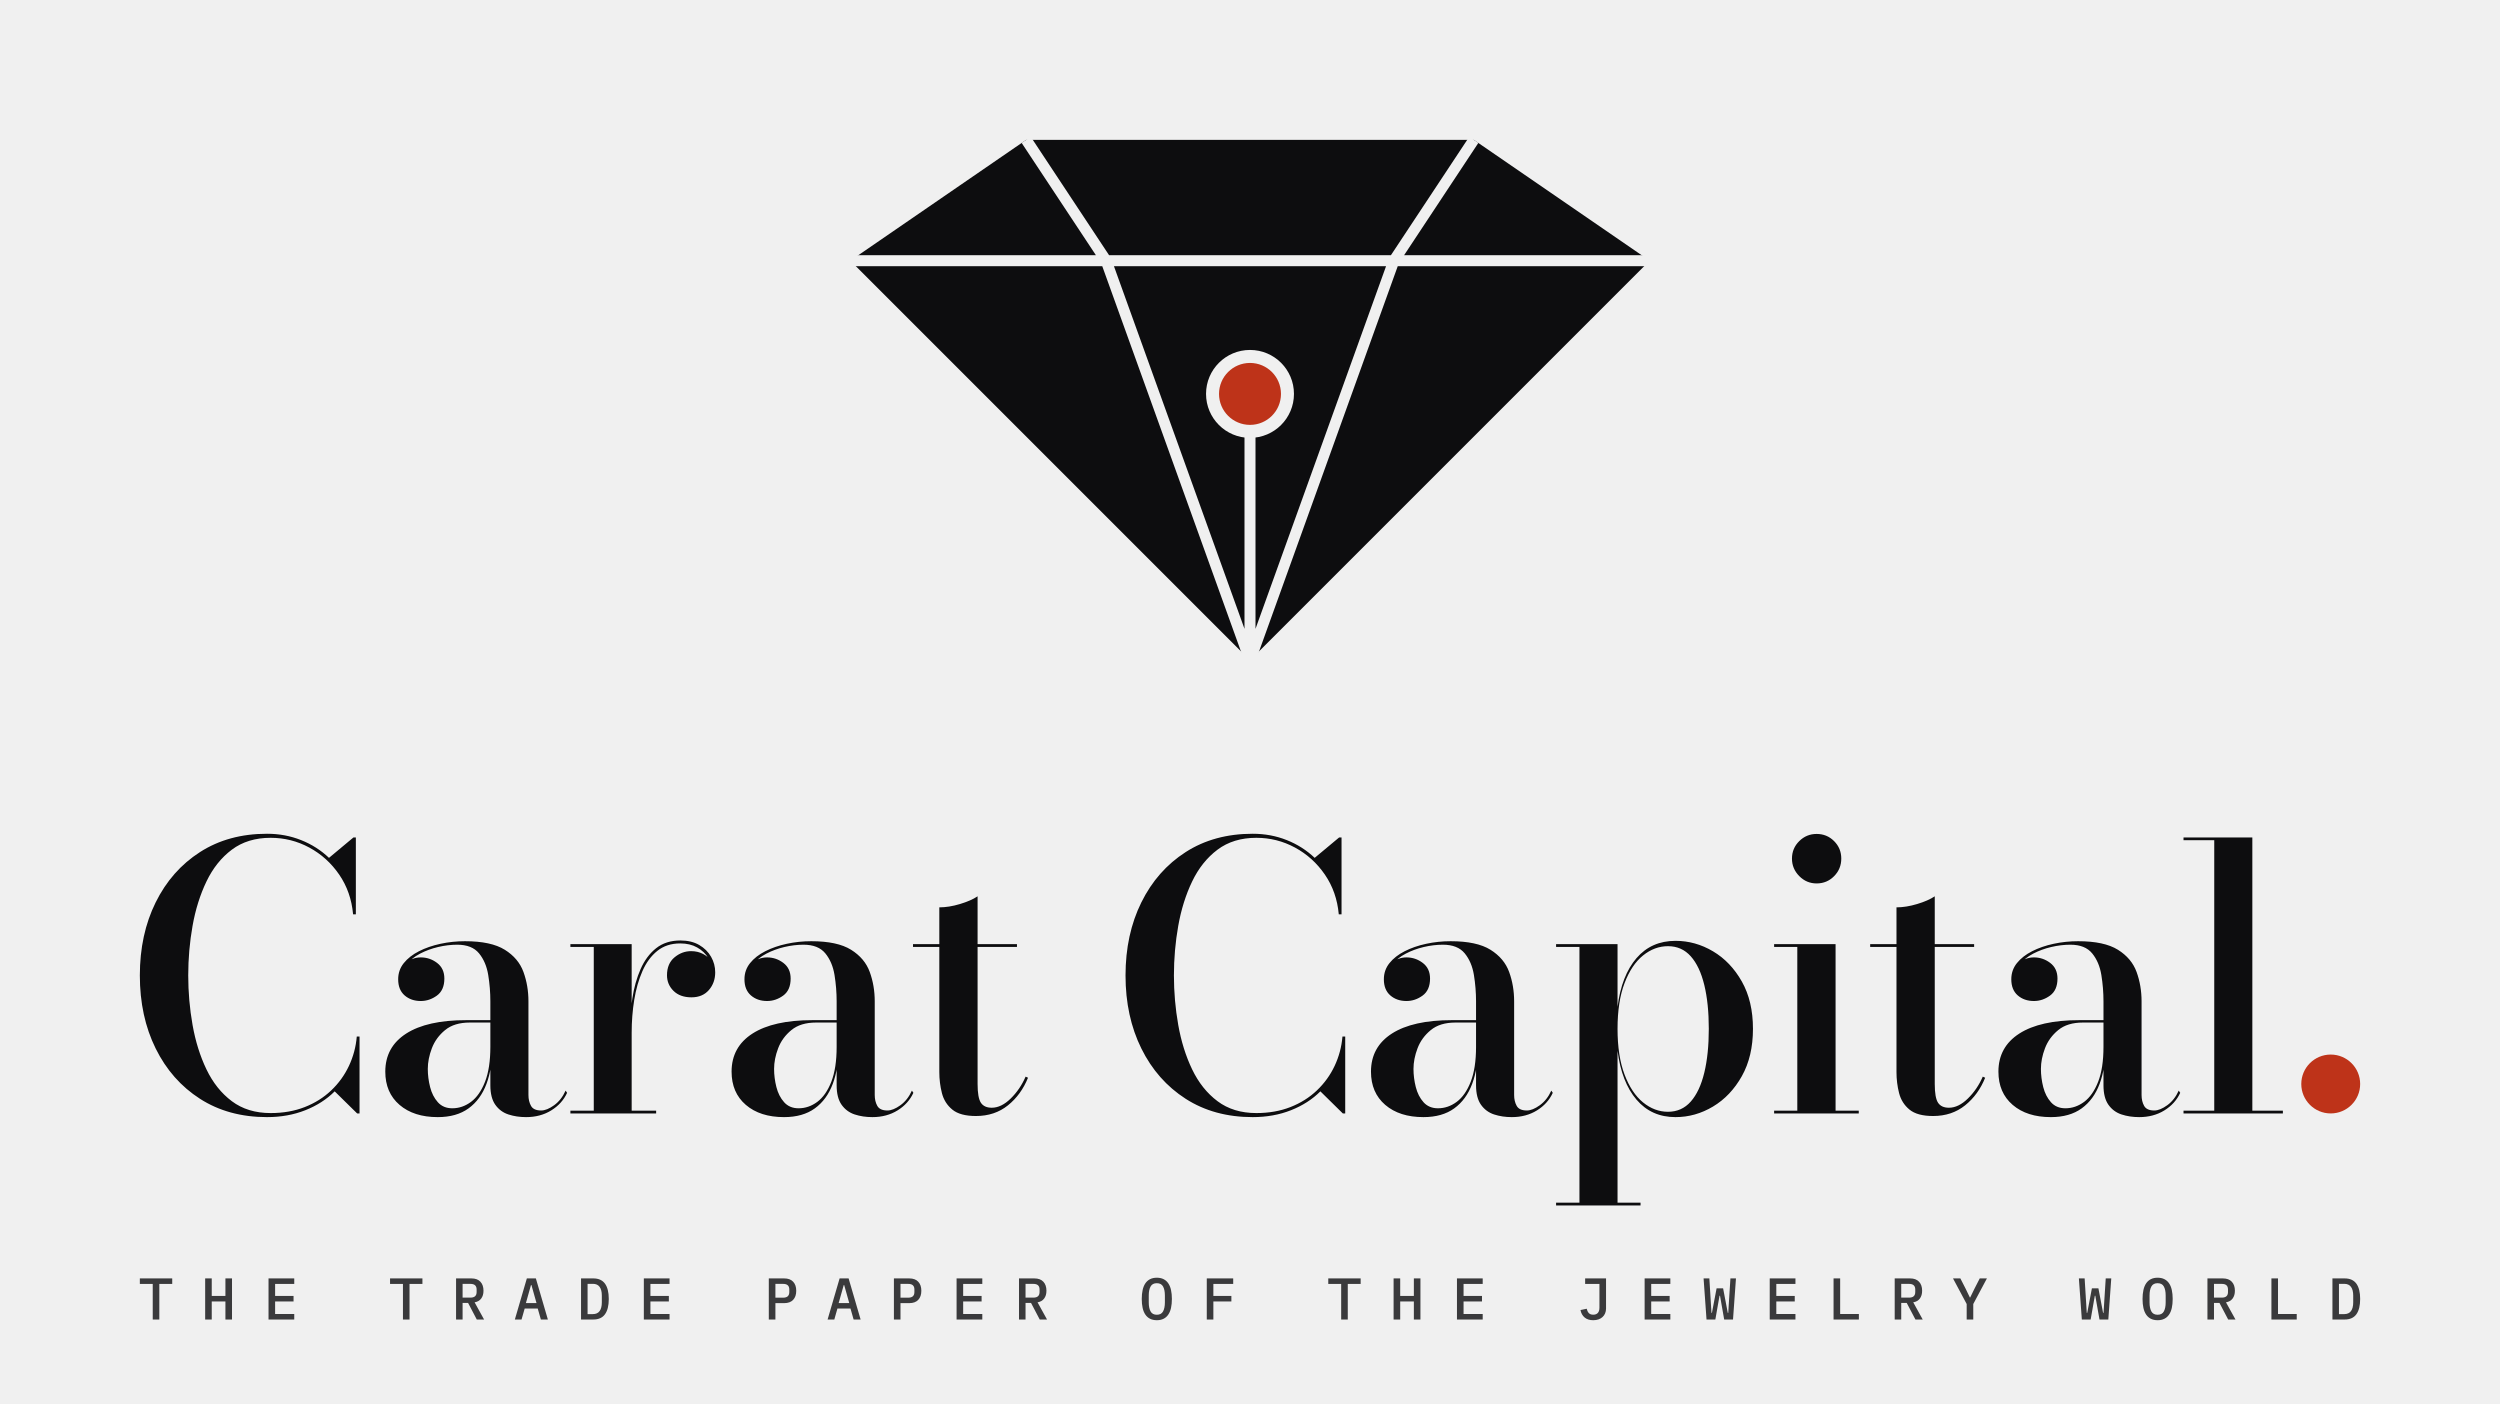
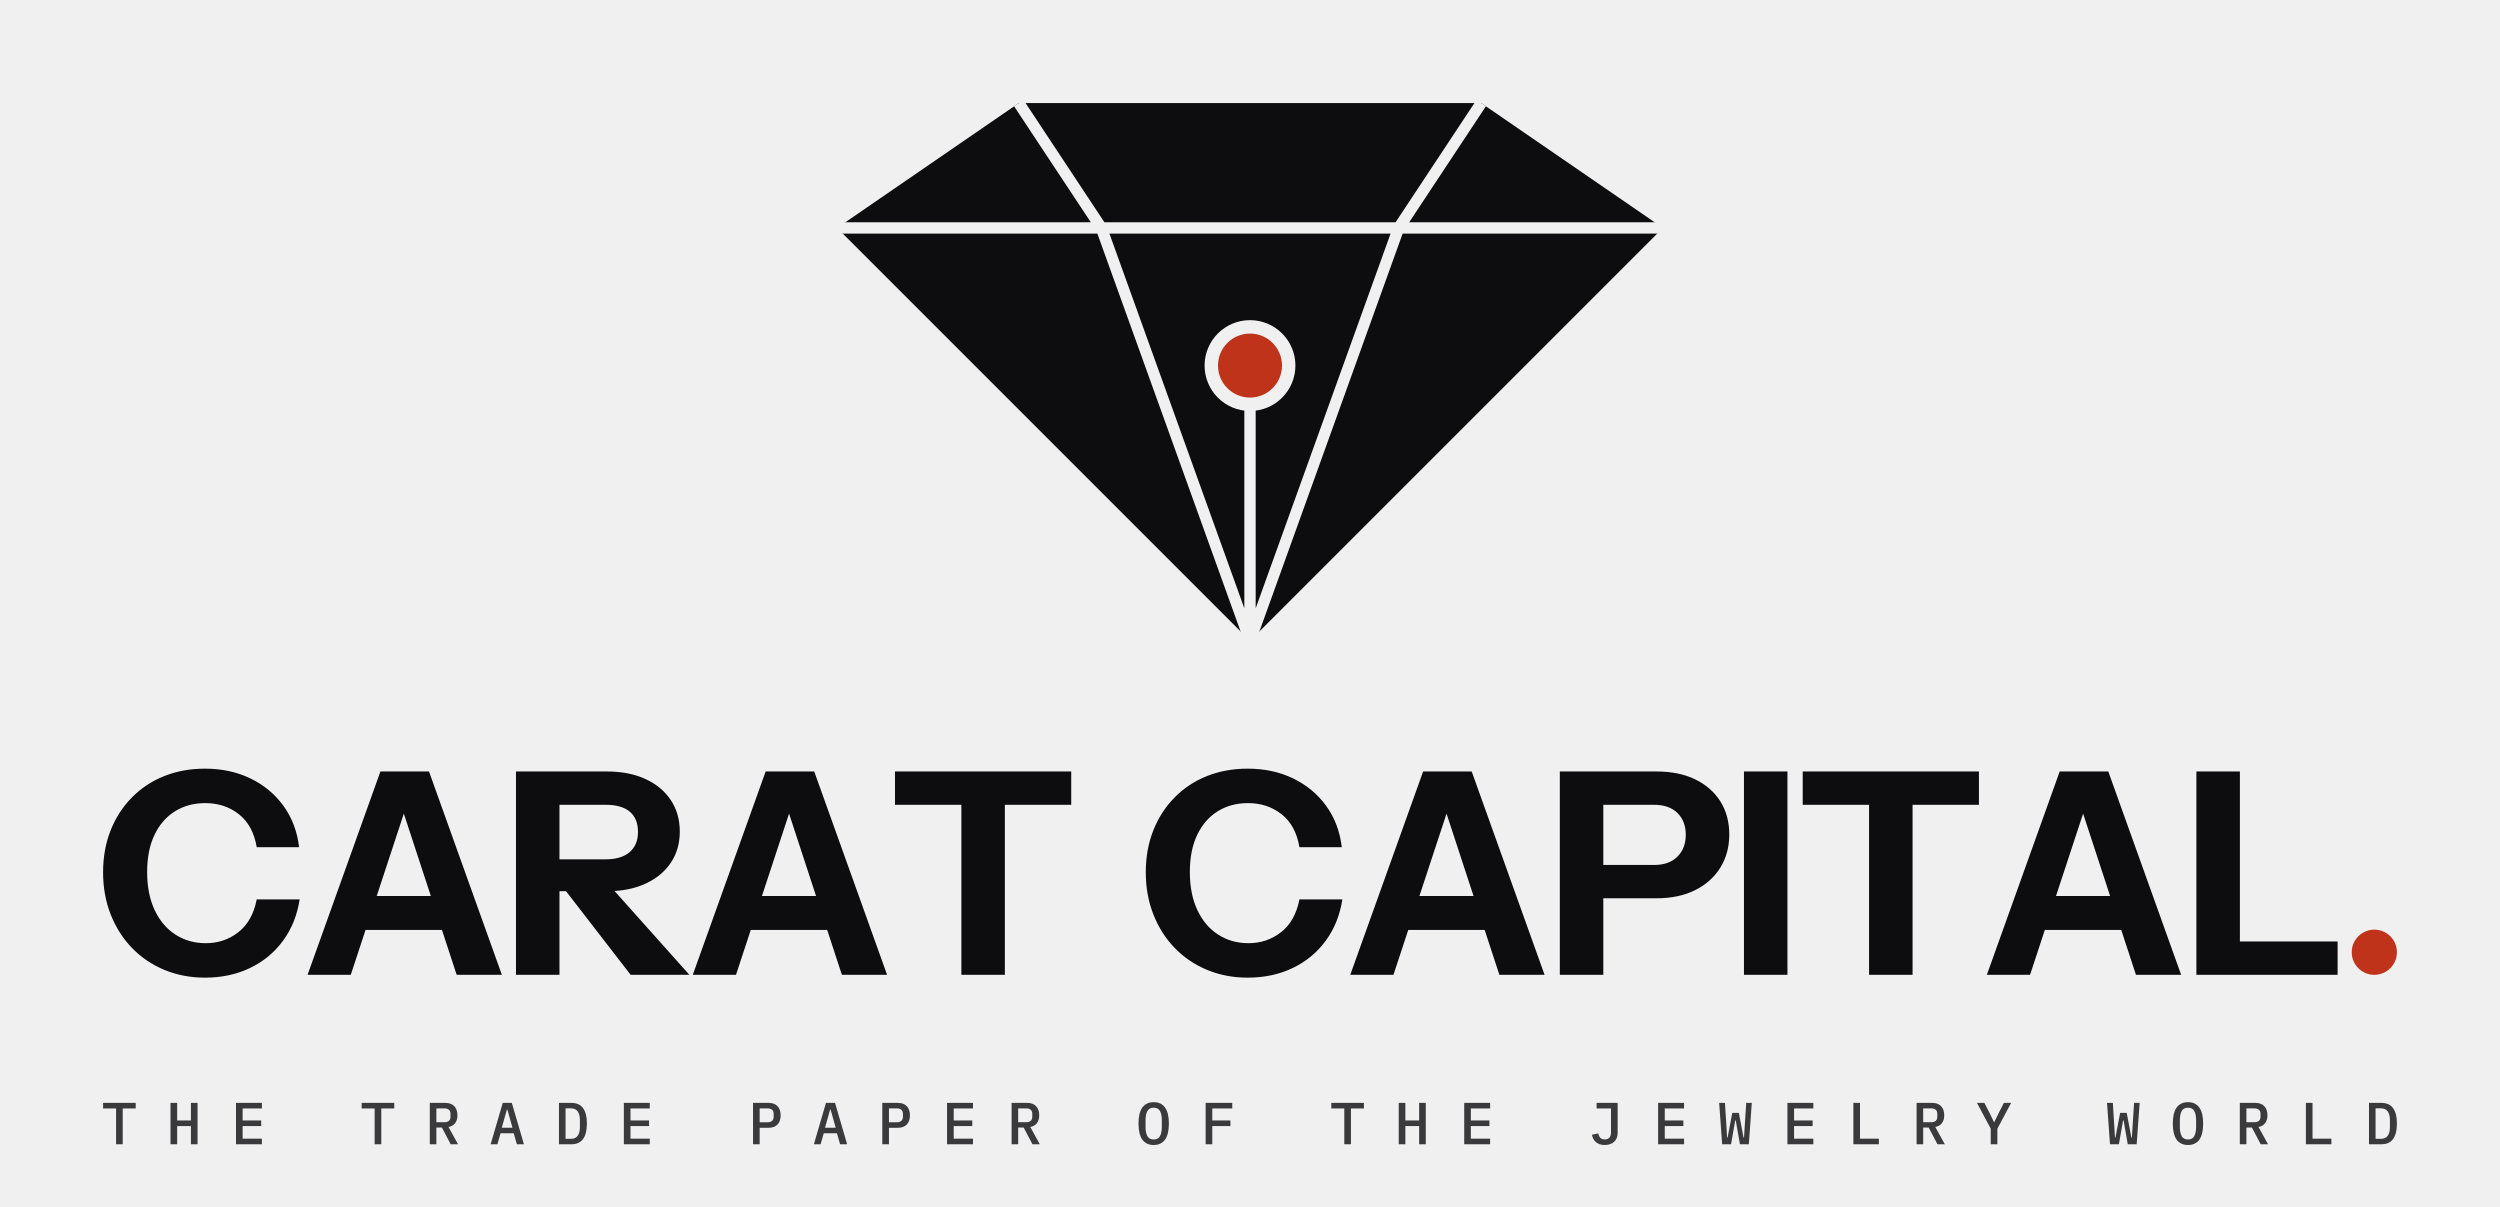
- <svg xmlns="http://www.w3.org/2000/svg" viewBox="0 0 1358.7 762.73">
+ <svg xmlns="http://www.w3.org/2000/svg" viewBox="0 0 1770.4 854.13">
  <defs>
    <mask id="kb" maskUnits="userSpaceOnUse" x="-510" y="-100" width="1020" height="720.96">
      <rect x="-510" y="-100" width="1020" height="720.96" fill="#fff" />
      <path d="M-424 120.96L424 120.96M-224 0L-144 120.96M224 0L144 120.96M-144 120.96L0 520.96M144 120.96L0 520.96M0 294.29L0 560.96" stroke="#000" stroke-width="11" />
      <circle cx="0" cy="254.29" r="44" fill="#000" />
    </mask>
  </defs>
-   <g transform="translate(679.35 76) scale(0.543015)">
+   <g transform="translate(885.2 73) scale(0.73098)">
    <g mask="url(#kb)">
      <path d="M-224 0L224 0L400 120.96L0 520.96L-400 120.96Z" fill="#0D0D0F" />
    </g>
    <circle cx="0" cy="254.29" r="31" fill="#BE3319" />
  </g>
-   <path fill="#0D0D0F" d="M145.10 607.13L145.10 607.13Q124.20 607.13 108.70 597.18Q93.20 587.23 84.60 569.83Q76 552.43 76 530.13L76 530.13Q76 507.83 84.60 490.43Q93.20 473.03 108.70 463.08Q124.20 453.13 145.10 453.13L145.10 453.13Q155 453.13 163.65 456.58Q172.30 460.03 178.80 466.23L178.80 466.23L192.10 455.13L193.40 455.13L193.40 496.93L191.90 496.93Q190.80 484.73 184.35 475.33Q177.90 465.93 168.10 460.63Q158.30 455.33 147.10 455.33L147.10 455.33Q134.60 455.33 126 461.78Q117.40 468.23 112.20 479.08Q107 489.93 104.65 503.18Q102.30 516.43 102.30 530.13L102.30 530.13Q102.30 543.73 104.65 557.03Q107 570.33 112.20 581.18Q117.40 592.03 126 598.48Q134.60 604.93 147.10 604.93L147.10 604.93Q157.30 604.93 165.60 601.68Q173.90 598.43 180 592.63Q186.10 586.83 189.65 579.28Q193.20 571.73 193.90 563.33L193.90 563.33L195.40 563.33L195.40 605.13L194.10 605.13L181.90 593.13Q175.40 599.63 165.95 603.38Q156.50 607.13 145.10 607.13ZM285.90 607.13L285.90 607.13Q280.70 607.13 276.30 605.68Q271.90 604.23 269.20 600.43Q266.50 596.63 266.50 589.83L266.50 589.83L266.50 544.23Q266.50 537.03 265.35 529.93Q264.20 522.83 260.35 518.13Q256.50 513.43 248.50 513.43L248.50 513.43Q243.40 513.43 238.10 514.68Q232.80 515.93 228.30 518.28Q223.80 520.63 221 524.13Q218.20 527.63 218.20 532.23L218.20 532.23L216.60 532.23Q216.60 526.83 220.30 523.58Q224 520.33 228.70 520.33L228.70 520.33Q233.60 520.33 237.55 523.33Q241.50 526.33 241.50 531.83L241.50 531.83Q241.50 538.13 237.45 541.08Q233.40 544.03 228.70 544.03L228.70 544.03Q223.40 544.03 219.90 540.98Q216.40 537.93 216.40 532.23L216.40 532.23Q216.40 527.23 219.45 523.43Q222.50 519.63 227.70 516.98Q232.90 514.33 239.40 512.93Q245.90 511.53 252.70 511.53L252.70 511.53Q266.90 511.53 274.35 516.18Q281.80 520.83 284.50 528.28Q287.20 535.73 287.20 544.23L287.20 544.23L287.20 595.13Q287.20 598.53 288.60 601.03Q290 603.53 294.10 603.53L294.10 603.53Q297.20 603.53 301.15 600.68Q305.10 597.83 307.40 592.73L307.40 592.73L308.20 593.93Q305.50 599.83 299.60 603.48Q293.70 607.13 285.90 607.13ZM237.90 607.13L237.90 607.13Q224.90 607.13 217.15 600.48Q209.40 593.83 209.40 582.43L209.40 582.43Q209.40 569.03 220.75 561.73Q232.10 554.43 253.40 554.43L253.40 554.43L275.80 554.43L275.80 555.73L255.30 555.73Q246.90 555.73 241.90 559.83Q236.90 563.93 234.70 569.73Q232.50 575.53 232.50 580.93L232.50 580.93Q232.50 585.83 233.75 590.78Q235 595.73 237.95 599.03Q240.90 602.33 245.80 602.33L245.80 602.33Q251.30 602.33 256 598.83Q260.70 595.33 263.60 587.93Q266.50 580.53 266.50 568.93L266.50 568.93L267.60 568.93Q267.60 580.43 264.40 589.03Q261.20 597.63 254.65 602.38Q248.10 607.13 237.90 607.13ZM343.30 561.23L342.30 561.23Q342.30 551.63 343.65 542.73Q345 533.83 348.15 526.68Q351.30 519.53 356.60 515.33Q361.90 511.13 369.80 511.13L369.80 511.13Q375.80 511.13 380 513.58Q384.20 516.03 386.45 519.98Q388.70 523.93 388.70 528.43L388.70 528.43Q388.70 534.13 385.25 538.08Q381.80 542.03 375.80 542.03L375.80 542.03Q369.60 542.03 366.05 538.53Q362.50 535.03 362.50 530.03L362.50 530.03Q362.50 523.73 366.55 520.33Q370.60 516.93 375.60 516.93L375.60 516.93Q379.30 516.93 382.25 518.53Q385.20 520.13 386.90 522.73Q388.60 525.33 388.60 528.43L388.60 528.43L387.10 528.43Q387.10 524.23 384.95 520.68Q382.80 517.13 378.90 514.93Q375 512.73 369.70 512.73L369.70 512.73Q362.30 512.73 357.25 516.78Q352.20 520.83 349.15 527.78Q346.10 534.73 344.70 543.38Q343.30 552.03 343.30 561.23L343.30 561.23ZM310 513.13L343.30 513.13L343.30 603.63L356.60 603.63L356.60 605.13L310 605.13L310 603.63L322.70 603.63L322.70 514.63L310 514.63L310 513.13ZM474.10 607.13L474.10 607.13Q468.90 607.13 464.50 605.68Q460.10 604.23 457.40 600.43Q454.70 596.63 454.70 589.83L454.70 589.83L454.70 544.23Q454.70 537.03 453.55 529.93Q452.40 522.83 448.55 518.13Q444.70 513.43 436.70 513.43L436.70 513.43Q431.60 513.43 426.30 514.68Q421 515.93 416.50 518.28Q412 520.63 409.20 524.13Q406.40 527.63 406.40 532.23L406.40 532.23L404.80 532.23Q404.80 526.83 408.50 523.58Q412.20 520.33 416.90 520.33L416.90 520.33Q421.80 520.33 425.75 523.33Q429.70 526.33 429.70 531.83L429.70 531.83Q429.70 538.13 425.65 541.08Q421.60 544.03 416.90 544.03L416.90 544.03Q411.60 544.03 408.10 540.98Q404.60 537.93 404.60 532.23L404.60 532.23Q404.60 527.23 407.65 523.43Q410.70 519.63 415.90 516.98Q421.10 514.33 427.60 512.93Q434.10 511.53 440.90 511.53L440.90 511.53Q455.10 511.53 462.55 516.18Q470 520.83 472.70 528.28Q475.40 535.73 475.40 544.23L475.40 544.23L475.40 595.13Q475.40 598.53 476.80 601.03Q478.20 603.53 482.30 603.53L482.30 603.53Q485.40 603.53 489.35 600.68Q493.30 597.83 495.60 592.73L495.60 592.73L496.40 593.93Q493.70 599.83 487.80 603.48Q481.90 607.13 474.10 607.13ZM426.10 607.13L426.10 607.13Q413.10 607.13 405.35 600.48Q397.60 593.83 397.60 582.43L397.60 582.43Q397.60 569.03 408.95 561.73Q420.30 554.43 441.60 554.43L441.60 554.43L464 554.43L464 555.73L443.50 555.73Q435.10 555.73 430.10 559.83Q425.10 563.93 422.90 569.73Q420.70 575.53 420.70 580.93L420.70 580.93Q420.70 585.83 421.95 590.78Q423.20 595.73 426.15 599.03Q429.10 602.33 434 602.33L434 602.33Q439.50 602.33 444.20 598.83Q448.90 595.33 451.80 587.93Q454.70 580.53 454.70 568.93L454.70 568.93L455.80 568.93Q455.80 580.43 452.60 589.03Q449.40 597.63 442.85 602.38Q436.30 607.13 426.10 607.13ZM530.40 606.53L530.40 606.53Q521.80 606.53 517.55 603.03Q513.30 599.53 511.90 594.03Q510.50 588.53 510.50 582.63L510.50 582.63L510.50 493.13Q515.70 493.13 521.70 491.33Q527.70 489.53 531.30 487.13L531.30 487.13L531.30 589.13Q531.30 596.63 533.10 599.33Q534.90 602.03 539 602.03L539 602.03Q544.20 602.03 549.30 597.03Q554.40 592.03 557.40 585.13L557.40 585.13L558.70 585.73Q555 594.93 547.80 600.73Q540.60 606.53 530.40 606.53ZM552.70 514.63L496.20 514.63L496.20 513.13L552.70 513.13L552.70 514.63ZM680.80 607.13L680.80 607.13Q659.90 607.13 644.40 597.18Q628.90 587.23 620.30 569.83Q611.70 552.43 611.70 530.13L611.70 530.13Q611.70 507.83 620.30 490.43Q628.90 473.03 644.40 463.08Q659.90 453.13 680.80 453.13L680.80 453.13Q690.70 453.13 699.35 456.58Q708 460.03 714.50 466.23L714.50 466.23L727.80 455.13L729.10 455.13L729.10 496.93L727.60 496.93Q726.50 484.73 720.05 475.33Q713.60 465.93 703.80 460.63Q694 455.33 682.80 455.33L682.80 455.33Q670.30 455.33 661.70 461.78Q653.10 468.23 647.90 479.08Q642.70 489.93 640.35 503.18Q638 516.43 638 530.13L638 530.13Q638 543.73 640.35 557.03Q642.70 570.33 647.90 581.18Q653.10 592.03 661.70 598.48Q670.30 604.93 682.80 604.93L682.80 604.93Q693 604.93 701.30 601.68Q709.60 598.43 715.70 592.63Q721.80 586.83 725.35 579.28Q728.90 571.73 729.60 563.33L729.60 563.33L731.10 563.33L731.10 605.13L729.80 605.13L717.60 593.13Q711.10 599.63 701.65 603.38Q692.20 607.13 680.80 607.13ZM821.60 607.13L821.60 607.13Q816.40 607.13 812.00 605.68Q807.60 604.23 804.90 600.43Q802.20 596.63 802.20 589.83L802.20 589.83L802.20 544.23Q802.20 537.03 801.05 529.93Q799.90 522.83 796.05 518.13Q792.20 513.43 784.20 513.43L784.20 513.43Q779.10 513.43 773.80 514.68Q768.50 515.93 764.00 518.28Q759.50 520.63 756.70 524.13Q753.90 527.63 753.90 532.23L753.90 532.23L752.30 532.23Q752.30 526.83 756.00 523.58Q759.70 520.33 764.40 520.33L764.40 520.33Q769.30 520.33 773.25 523.33Q777.20 526.33 777.20 531.83L777.20 531.83Q777.20 538.13 773.15 541.08Q769.10 544.03 764.40 544.03L764.40 544.03Q759.10 544.03 755.60 540.98Q752.10 537.93 752.10 532.23L752.10 532.23Q752.10 527.23 755.15 523.43Q758.20 519.63 763.40 516.98Q768.60 514.33 775.10 512.93Q781.60 511.53 788.40 511.53L788.40 511.53Q802.60 511.53 810.05 516.18Q817.50 520.83 820.20 528.28Q822.90 535.73 822.90 544.23L822.90 544.23L822.90 595.13Q822.90 598.53 824.30 601.03Q825.70 603.53 829.80 603.53L829.80 603.53Q832.90 603.53 836.85 600.68Q840.80 597.83 843.10 592.73L843.10 592.73L843.90 593.93Q841.20 599.83 835.30 603.48Q829.40 607.13 821.60 607.13ZM773.60 607.13L773.60 607.13Q760.60 607.13 752.85 600.48Q745.10 593.83 745.10 582.43L745.10 582.43Q745.10 569.03 756.45 561.73Q767.80 554.43 789.10 554.43L789.10 554.43L811.50 554.43L811.50 555.73L791.00 555.73Q782.60 555.73 777.60 559.83Q772.60 563.93 770.40 569.73Q768.20 575.53 768.20 580.93L768.20 580.93Q768.20 585.83 769.45 590.78Q770.70 595.73 773.65 599.03Q776.60 602.33 781.50 602.33L781.50 602.33Q787.00 602.33 791.70 598.83Q796.40 595.33 799.30 587.93Q802.20 580.53 802.20 568.93L802.20 568.93L803.30 568.93Q803.30 580.43 800.10 589.03Q796.90 597.63 790.35 602.38Q783.80 607.13 773.60 607.13ZM891.60 655.13L845.70 655.13L845.70 653.63L858.40 653.63L858.40 514.63L845.70 514.63L845.70 513.13L879.10 513.13L879.10 547.23Q881.30 530.13 889.40 520.73Q897.50 511.33 910.60 511.33L910.60 511.33Q921.40 511.33 931.00 517.03Q940.60 522.73 946.65 533.43Q952.70 544.13 952.70 559.13L952.70 559.13Q952.70 574.13 946.65 584.88Q940.60 595.63 931.00 601.38Q921.40 607.13 910.60 607.13L910.60 607.13Q897.50 607.13 889.40 597.63Q881.30 588.13 879.10 571.03L879.10 571.03L879.10 653.63L891.60 653.63L891.60 655.13ZM906.50 604.23L906.50 604.23Q914.00 604.23 918.90 598.68Q923.80 593.13 926.25 582.98Q928.70 572.83 928.70 559.13L928.70 559.13Q928.70 545.43 926.25 535.33Q923.80 525.23 918.90 519.73Q914.00 514.23 906.50 514.23L906.50 514.23Q899.20 514.23 892.95 519.28Q886.70 524.33 882.90 534.33Q879.10 544.33 879.10 559.13L879.10 559.13Q879.10 573.93 882.90 583.98Q886.70 594.03 892.95 599.13Q899.20 604.23 906.50 604.23ZM987.30 480.13L987.30 480.13Q981.80 480.13 977.85 476.13Q973.90 472.13 973.90 466.63L973.90 466.63Q973.90 461.03 977.85 457.13Q981.80 453.23 987.30 453.23L987.30 453.23Q992.90 453.23 996.80 457.13Q1000.70 461.03 1000.70 466.63L1000.70 466.63Q1000.70 472.23 996.80 476.18Q992.90 480.13 987.30 480.13ZM964.20 513.13L997.60 513.13L997.60 603.63L1010.20 603.63L1010.20 605.13L964.20 605.13L964.20 603.63L976.80 603.63L976.80 514.63L964.20 514.63L964.20 513.13ZM1050.60 606.53L1050.60 606.53Q1042.00 606.53 1037.75 603.03Q1033.50 599.53 1032.10 594.03Q1030.70 588.53 1030.70 582.63L1030.70 582.63L1030.70 493.13Q1035.90 493.13 1041.90 491.33Q1047.90 489.53 1051.50 487.13L1051.50 487.13L1051.50 589.13Q1051.50 596.63 1053.30 599.33Q1055.10 602.03 1059.20 602.03L1059.20 602.03Q1064.40 602.03 1069.50 597.03Q1074.60 592.03 1077.60 585.13L1077.60 585.13L1078.90 585.73Q1075.20 594.93 1068.00 600.73Q1060.80 606.53 1050.60 606.53ZM1072.90 514.63L1016.40 514.63L1016.40 513.13L1072.90 513.13L1072.90 514.63ZM1162.60 607.13L1162.60 607.13Q1157.40 607.13 1153.00 605.68Q1148.60 604.23 1145.90 600.43Q1143.20 596.63 1143.20 589.83L1143.20 589.83L1143.20 544.23Q1143.20 537.03 1142.05 529.93Q1140.90 522.83 1137.05 518.13Q1133.20 513.43 1125.20 513.43L1125.20 513.43Q1120.10 513.43 1114.80 514.68Q1109.50 515.93 1105.00 518.28Q1100.50 520.63 1097.70 524.13Q1094.90 527.63 1094.90 532.23L1094.90 532.23L1093.30 532.23Q1093.30 526.83 1097.00 523.58Q1100.70 520.33 1105.40 520.33L1105.40 520.33Q1110.30 520.33 1114.25 523.33Q1118.20 526.33 1118.20 531.83L1118.20 531.83Q1118.20 538.13 1114.15 541.08Q1110.10 544.03 1105.40 544.03L1105.40 544.03Q1100.10 544.03 1096.60 540.98Q1093.10 537.93 1093.10 532.23L1093.10 532.23Q1093.10 527.23 1096.15 523.43Q1099.20 519.63 1104.40 516.98Q1109.60 514.33 1116.10 512.93Q1122.60 511.53 1129.40 511.53L1129.40 511.53Q1143.60 511.53 1151.05 516.18Q1158.50 520.83 1161.20 528.28Q1163.90 535.73 1163.90 544.23L1163.90 544.23L1163.90 595.13Q1163.90 598.53 1165.30 601.03Q1166.70 603.53 1170.80 603.53L1170.80 603.53Q1173.90 603.53 1177.85 600.68Q1181.80 597.83 1184.10 592.73L1184.10 592.73L1184.90 593.93Q1182.20 599.83 1176.30 603.48Q1170.40 607.13 1162.60 607.13ZM1114.60 607.13L1114.60 607.13Q1101.60 607.13 1093.85 600.48Q1086.10 593.83 1086.10 582.43L1086.10 582.43Q1086.10 569.03 1097.45 561.73Q1108.80 554.43 1130.10 554.43L1130.10 554.43L1152.50 554.43L1152.50 555.73L1132.00 555.73Q1123.60 555.73 1118.60 559.83Q1113.60 563.93 1111.40 569.73Q1109.20 575.53 1109.20 580.93L1109.20 580.93Q1109.20 585.83 1110.45 590.78Q1111.70 595.73 1114.65 599.03Q1117.60 602.33 1122.50 602.33L1122.50 602.33Q1128.00 602.33 1132.70 598.83Q1137.40 595.33 1140.30 587.93Q1143.20 580.53 1143.20 568.93L1143.20 568.93L1144.30 568.93Q1144.30 580.43 1141.10 589.03Q1137.90 597.63 1131.35 602.38Q1124.80 607.13 1114.60 607.13ZM1186.70 455.13L1224.10 455.13L1224.10 603.63L1240.70 603.63L1240.70 605.13L1186.70 605.13L1186.70 603.63L1203.40 603.63L1203.40 456.63L1186.70 456.63L1186.70 455.13Z" />
-   <circle cx="1266.7" cy="589.13" r="16" fill="#BE3319" />
-   <path fill="#0D0D0F" opacity="0.8" d="M93.60 697.80L86.59 697.80L86.59 717.13L83.01 717.13L83.01 697.80L76 697.80L76 694.79L93.60 694.79L93.60 697.80ZM122.51 717.13L122.51 707.31L115.08 707.31L115.08 717.13L111.50 717.13L111.50 694.79L115.08 694.79L115.08 704.30L122.51 704.30L122.51 694.79L126.09 694.79L126.09 717.13L122.51 717.13ZM159.92 717.13L145.94 717.13L145.94 694.79L159.92 694.79L159.92 697.80L149.52 697.80L149.52 704.30L159.54 704.30L159.54 707.31L149.52 707.31L149.52 714.12L159.92 714.12L159.92 717.13ZM229.58 697.80L222.57 697.80L222.57 717.13L218.99 717.13L218.99 697.80L211.98 697.80L211.98 694.79L229.58 694.79L229.58 697.80ZM251.41 708.11L251.41 717.13L247.86 717.13L247.86 694.79L256.21 694.79Q259.41 694.79 261.09 696.59Q262.77 698.38 262.77 701.51L262.77 701.51Q262.77 704.07 261.52 705.74Q260.28 707.40 257.94 707.79L257.94 707.79L263.09 717.13L259.12 717.13L254.39 708.11L251.41 708.11ZM251.41 705.23L255.70 705.23Q259.03 705.23 259.03 702.19L259.03 702.19L259.03 700.81Q259.03 697.77 255.70 697.77L255.70 697.77L251.41 697.77L251.41 705.23ZM297.76 717.13L293.95 717.13L292.25 711.18L285.15 711.18L283.45 717.13L279.81 717.13L286.33 694.79L291.23 694.79L297.76 717.13ZM291.58 708.20L288.83 698.41L288.57 698.41L285.82 708.20L291.58 708.20ZM315.78 717.13L315.78 694.79L322.44 694.79Q326.73 694.79 328.79 697.64Q330.86 700.49 330.86 705.96L330.86 705.96Q330.86 711.43 328.79 714.28Q326.73 717.13 322.44 717.13L322.44 717.13L315.78 717.13ZM319.34 714.19L322.22 714.19Q324.68 714.19 325.88 712.54Q327.08 710.89 327.08 707.82L327.08 707.82L327.08 704.11Q327.08 701.03 325.88 699.39Q324.68 697.74 322.22 697.74L322.22 697.74L319.34 697.74L319.34 714.19ZM363.89 717.13L349.91 717.13L349.91 694.79L363.89 694.79L363.89 697.80L353.49 697.80L353.49 704.30L363.51 704.30L363.51 707.31L353.49 707.31L353.49 714.12L363.89 714.12L363.89 717.13ZM421.42 717.13L417.83 717.13L417.83 694.79L426.18 694.79Q429.38 694.79 431.06 696.59Q432.74 698.38 432.74 701.51L432.74 701.51Q432.74 704.65 431.06 706.44Q429.38 708.23 426.18 708.23L426.18 708.23L421.42 708.23L421.42 717.13ZM421.42 697.77L421.42 705.26L425.64 705.26Q428.97 705.26 428.97 702.19L428.97 702.19L428.97 700.81Q428.97 697.77 425.64 697.77L425.64 697.77L421.42 697.77ZM467.73 717.13L463.92 717.13L462.23 711.18L455.12 711.18L453.43 717.13L449.78 717.13L456.31 694.79L461.20 694.79L467.73 717.13ZM461.55 708.20L458.80 698.41L458.55 698.41L455.79 708.20L461.55 708.20ZM489.40 717.13L485.82 717.13L485.82 694.79L494.17 694.79Q497.37 694.79 499.05 696.59Q500.73 698.38 500.73 701.51L500.73 701.51Q500.73 704.65 499.05 706.44Q497.37 708.23 494.17 708.23L494.17 708.23L489.40 708.23L489.40 717.13ZM489.40 697.77L489.40 705.26L493.63 705.26Q496.96 705.26 496.96 702.19L496.96 702.19L496.96 700.81Q496.96 697.77 493.63 697.77L493.63 697.77L489.40 697.77ZM533.86 717.13L519.88 717.13L519.88 694.79L533.86 694.79L533.86 697.80L523.46 697.80L523.46 704.30L533.48 704.30L533.48 707.31L523.46 707.31L523.46 714.12L533.86 714.12L533.86 717.13ZM557.36 708.11L557.36 717.13L553.81 717.13L553.81 694.79L562.16 694.79Q565.36 694.79 567.04 696.59Q568.72 698.38 568.72 701.51L568.72 701.51Q568.72 704.07 567.47 705.74Q566.23 707.40 563.89 707.79L563.89 707.79L569.04 717.13L565.07 717.13L560.34 708.11L557.36 708.11ZM557.36 705.23L561.65 705.23Q564.98 705.23 564.98 702.19L564.98 702.19L564.98 700.81Q564.98 697.77 561.65 697.77L561.65 697.77L557.36 697.77L557.36 705.23ZM628.71 717.51L628.71 717.51Q626.60 717.51 625.05 716.73Q623.49 715.95 622.49 714.47Q621.48 713.00 621.00 710.86Q620.52 708.71 620.52 705.96L620.52 705.96Q620.52 703.24 621.00 701.08Q621.48 698.92 622.49 697.45Q623.49 695.98 625.05 695.19Q626.60 694.41 628.71 694.41L628.71 694.41Q630.82 694.41 632.37 695.19Q633.93 695.98 634.93 697.45Q635.94 698.92 636.42 701.08Q636.90 703.24 636.90 705.96L636.90 705.96Q636.90 708.71 636.42 710.86Q635.94 713.00 634.93 714.47Q633.93 715.95 632.37 716.73Q630.82 717.51 628.71 717.51ZM628.71 714.54L628.71 714.54Q631.11 714.54 632.10 712.73Q633.09 710.92 633.09 707.82L633.09 707.82L633.09 704.07Q633.09 701.00 632.10 699.19Q631.11 697.39 628.71 697.39L628.71 697.39Q626.31 697.39 625.32 699.19Q624.33 701.00 624.33 704.07L624.33 704.07L624.33 707.85Q624.33 710.92 625.32 712.73Q626.31 714.54 628.71 714.54ZM659.44 717.13L655.86 717.13L655.86 694.79L670.22 694.79L670.22 697.80L659.44 697.80L659.44 704.30L669.23 704.30L669.23 707.31L659.44 707.31L659.44 717.13ZM739.49 697.80L732.49 697.80L732.49 717.13L728.90 717.13L728.90 697.80L721.89 697.80L721.89 694.79L739.49 694.79L739.49 697.80ZM768.40 717.13L768.40 707.31L760.98 707.31L760.98 717.13L757.39 717.13L757.39 694.79L760.98 694.79L760.98 704.30L768.40 704.30L768.40 694.79L771.98 694.79L771.98 717.13L768.40 717.13ZM805.82 717.13L791.83 717.13L791.83 694.79L805.82 694.79L805.82 697.80L795.42 697.80L795.42 704.30L805.43 704.30L805.43 707.31L795.42 707.31L795.42 714.12L805.82 714.12L805.82 717.13ZM861.49 694.79L872.85 694.79L872.85 711.15Q872.85 712.59 872.35 713.77Q871.86 714.95 870.94 715.79Q870.03 716.62 868.75 717.07Q867.47 717.51 865.90 717.51L865.90 717.51Q862.96 717.51 861.22 716.04Q859.47 714.57 858.96 711.98L858.96 711.98L862.35 711.27Q862.64 712.65 863.44 713.58Q864.24 714.51 865.94 714.51L865.94 714.51Q867.50 714.51 868.38 713.56Q869.26 712.62 869.26 710.67L869.26 710.67L869.26 697.80L861.49 697.80L861.49 694.79ZM907.80 717.13L893.82 717.13L893.82 694.79L907.80 694.79L907.80 697.80L897.40 697.80L897.40 704.30L907.42 704.30L907.42 707.31L897.40 707.31L897.40 714.12L907.80 714.12L907.80 717.13ZM932.26 717.13L927.46 717.13L925.86 694.79L929.00 694.79L929.80 707.79L930.15 713.51L930.40 713.51L932.93 700.20L936.48 700.20L939.01 713.51L939.27 713.51L939.62 707.79L940.45 694.79L943.46 694.79L941.86 717.13L937.06 717.13L934.79 704.20L934.53 704.20L932.26 717.13ZM975.79 717.13L961.81 717.13L961.81 694.79L975.79 694.79L975.79 697.80L965.39 697.80L965.39 704.30L975.41 704.30L975.41 707.31L965.39 707.31L965.39 714.12L975.79 714.12L975.79 717.13ZM1010.26 717.13L996.50 717.13L996.50 694.79L1000.09 694.79L1000.09 714.12L1010.26 714.12L1010.26 717.13ZM1033.28 708.11L1033.28 717.13L1029.73 717.13L1029.73 694.79L1038.08 694.79Q1041.28 694.79 1042.96 696.59Q1044.64 698.38 1044.64 701.51L1044.64 701.51Q1044.64 704.07 1043.40 705.74Q1042.15 707.40 1039.81 707.79L1039.81 707.79L1044.96 717.13L1041.00 717.13L1036.26 708.11L1033.28 708.11ZM1033.28 705.23L1037.57 705.23Q1040.90 705.23 1040.90 702.19L1040.90 702.19L1040.90 700.81Q1040.90 697.77 1037.57 697.77L1037.57 697.77L1033.28 697.77L1033.28 705.23ZM1072.43 717.13L1068.85 717.13L1068.85 708.71L1061.42 694.79L1065.42 694.79L1068.27 700.36L1070.57 705.13L1070.77 705.13L1073.10 700.36L1075.95 694.79L1079.85 694.79L1072.43 708.71L1072.43 717.13ZM1136.23 717.13L1131.43 717.13L1129.83 694.79L1132.96 694.79L1133.76 707.79L1134.11 713.51L1134.37 713.51L1136.90 700.20L1140.45 700.20L1142.98 713.51L1143.23 713.51L1143.59 707.79L1144.42 694.79L1147.43 694.79L1145.83 717.13L1141.03 717.13L1138.75 704.20L1138.50 704.20L1136.23 717.13ZM1172.62 717.51L1172.62 717.51Q1170.51 717.51 1168.96 716.73Q1167.40 715.95 1166.40 714.47Q1165.39 713.00 1164.91 710.86Q1164.43 708.71 1164.43 705.96L1164.43 705.96Q1164.43 703.24 1164.91 701.08Q1165.39 698.92 1166.40 697.45Q1167.40 695.98 1168.96 695.19Q1170.51 694.41 1172.62 694.41L1172.62 694.41Q1174.73 694.41 1176.28 695.19Q1177.84 695.98 1178.84 697.45Q1179.85 698.92 1180.33 701.08Q1180.81 703.24 1180.81 705.96L1180.81 705.96Q1180.81 708.71 1180.33 710.86Q1179.85 713.00 1178.84 714.47Q1177.84 715.95 1176.28 716.73Q1174.73 717.51 1172.62 717.51ZM1172.62 714.54L1172.62 714.54Q1175.02 714.54 1176.01 712.73Q1177.00 710.92 1177.00 707.82L1177.00 707.82L1177.00 704.07Q1177.00 701.00 1176.01 699.19Q1175.02 697.39 1172.62 697.39L1172.62 697.39Q1170.22 697.39 1169.23 699.19Q1168.24 701.00 1168.24 704.07L1168.24 704.07L1168.24 707.85Q1168.24 710.92 1169.23 712.73Q1170.22 714.54 1172.62 714.54ZM1203.26 708.11L1203.26 717.13L1199.70 717.13L1199.70 694.79L1208.06 694.79Q1211.26 694.79 1212.94 696.59Q1214.62 698.38 1214.62 701.51L1214.62 701.51Q1214.62 704.07 1213.37 705.74Q1212.12 707.40 1209.78 707.79L1209.78 707.79L1214.94 717.13L1210.97 717.13L1206.23 708.11L1203.26 708.11ZM1203.26 705.23L1207.54 705.23Q1210.87 705.23 1210.87 702.19L1210.87 702.19L1210.87 700.81Q1210.87 697.77 1207.54 697.77L1207.54 697.77L1203.26 697.77L1203.26 705.23ZM1248.23 717.13L1234.47 717.13L1234.47 694.79L1238.05 694.79L1238.05 714.12L1248.23 714.12L1248.23 717.13ZM1267.63 717.13L1267.63 694.79L1274.28 694.79Q1278.57 694.79 1280.64 697.64Q1282.70 700.49 1282.70 705.96L1282.70 705.96Q1282.70 711.43 1280.64 714.28Q1278.57 717.13 1274.28 717.13L1274.28 717.13L1267.63 717.13ZM1271.18 714.19L1274.06 714.19Q1276.52 714.19 1277.72 712.54Q1278.92 710.89 1278.92 707.82L1278.92 707.82L1278.92 704.11Q1278.92 701.03 1277.72 699.39Q1276.52 697.74 1274.06 697.74L1274.06 697.74L1271.18 697.74L1271.18 714.19Z" />
+   <path fill="#0D0D0F" d="M145.20 692.33L145.20 692.33Q129.60 692.33 116.40 686.83Q103.20 681.33 93.50 671.33Q83.80 661.33 78.40 647.63Q73 633.93 73 617.73L73 617.73Q73 601.53 78.30 588.13Q83.60 574.73 93.30 564.83Q103 554.93 116.20 549.63Q129.40 544.33 145.20 544.33L145.20 544.33Q163 544.33 177.30 551.23Q191.60 558.13 200.70 570.63Q209.80 583.13 211.80 599.93L211.80 599.93L181.80 599.93Q179.20 584.53 169.20 576.63Q159.20 568.73 145.40 568.73L145.40 568.73Q133.20 568.73 123.90 574.53Q114.60 580.33 109.40 591.23Q104.20 602.13 104.20 617.53L104.20 617.53Q104.20 633.13 109.50 644.43Q114.80 655.73 124.20 661.83Q133.60 667.93 145.80 667.93L145.80 667.93Q158.80 667.93 168.80 660.13Q178.80 652.33 181.80 636.93L181.80 636.93L212.20 636.93Q209.60 653.73 200.40 666.23Q191.20 678.73 177 685.53Q162.80 692.33 145.20 692.33ZM248.40 690.33L217.80 690.33L269.40 546.33L295.80 546.33L248.40 690.33ZM355.40 690.33L323.40 690.33L276.20 546.33L303.80 546.33L355.40 690.33ZM245 658.53L245 634.53L325.80 634.53L325.80 658.53L245 658.53ZM396.20 690.33L365.40 690.33L365.40 546.33L429.80 546.33Q445.40 546.33 457.00 551.63Q468.60 556.93 475.00 566.53Q481.40 576.13 481.40 588.93L481.40 588.93Q481.40 601.53 475.00 611.03Q468.60 620.53 457.00 625.83Q445.40 631.13 429.80 631.13L429.80 631.13L389.80 631.13L389.80 608.53L429.00 608.53Q440.00 608.53 445.90 603.43Q451.80 598.33 451.80 589.13L451.80 589.13Q451.80 579.73 446.00 574.83Q440.20 569.93 429.00 569.93L429.00 569.93L396.20 569.93L396.20 690.33ZM488.20 690.33L446.60 690.33L388.80 615.53L421.40 615.53L488.20 690.33ZM521.20 690.33L490.60 690.33L542.20 546.33L568.60 546.33L521.20 690.33ZM628.20 690.33L596.20 690.33L549.00 546.33L576.60 546.33L628.20 690.33ZM517.80 658.53L517.80 634.53L598.60 634.53L598.60 658.53L517.80 658.53ZM711.60 690.33L680.80 690.33L680.80 569.93L633.80 569.93L633.80 546.33L758.60 546.33L758.60 569.93L711.60 569.93L711.60 690.33ZM883.60 692.33L883.60 692.33Q868.00 692.33 854.80 686.83Q841.60 681.33 831.90 671.33Q822.20 661.33 816.80 647.63Q811.40 633.93 811.40 617.73L811.40 617.73Q811.40 601.53 816.70 588.13Q822.00 574.73 831.70 564.83Q841.40 554.93 854.60 549.63Q867.80 544.33 883.60 544.33L883.60 544.33Q901.40 544.33 915.70 551.23Q930.00 558.13 939.10 570.63Q948.20 583.13 950.20 599.93L950.20 599.93L920.20 599.93Q917.60 584.53 907.60 576.63Q897.60 568.73 883.80 568.73L883.80 568.73Q871.60 568.73 862.30 574.53Q853.00 580.33 847.80 591.23Q842.60 602.13 842.60 617.53L842.60 617.53Q842.60 633.13 847.90 644.43Q853.20 655.73 862.60 661.83Q872.00 667.93 884.20 667.93L884.20 667.93Q897.20 667.93 907.20 660.13Q917.20 652.33 920.20 636.93L920.20 636.93L950.60 636.93Q948.00 653.73 938.80 666.23Q929.60 678.73 915.40 685.53Q901.20 692.33 883.60 692.33ZM986.80 690.33L956.20 690.33L1007.80 546.33L1034.20 546.33L986.80 690.33ZM1093.80 690.33L1061.80 690.33L1014.60 546.33L1042.20 546.33L1093.80 690.33ZM983.40 658.53L983.40 634.53L1064.20 634.53L1064.20 658.53L983.40 658.53ZM1135.40 690.33L1104.60 690.33L1104.60 546.33L1173.00 546.33Q1189.00 546.33 1200.50 551.93Q1212.00 557.53 1218.30 567.53Q1224.60 577.53 1224.60 590.93L1224.60 590.93Q1224.60 604.33 1218.20 614.53Q1211.80 624.73 1200.30 630.43Q1188.80 636.13 1173.00 636.13L1173.00 636.13L1129.00 636.13L1129.00 612.53L1171.40 612.53Q1182.00 612.53 1187.90 606.63Q1193.80 600.73 1193.80 591.13L1193.80 591.13Q1193.80 581.53 1187.90 575.73Q1182.00 569.93 1171.40 569.93L1171.40 569.93L1135.40 569.93L1135.40 690.33ZM1265.80 690.33L1235.00 690.33L1235.00 546.33L1265.80 546.33L1265.80 690.33ZM1354.40 690.33L1323.60 690.33L1323.60 569.93L1276.60 569.93L1276.60 546.33L1401.40 546.33L1401.40 569.93L1354.40 569.93L1354.40 690.33ZM1437.60 690.33L1407.00 690.33L1458.60 546.33L1485.00 546.33L1437.60 690.33ZM1544.60 690.33L1512.60 690.33L1465.40 546.33L1493.00 546.33L1544.60 690.33ZM1434.20 658.53L1434.20 634.53L1515.00 634.53L1515.00 658.53L1434.20 658.53ZM1586.20 690.33L1555.40 690.33L1555.40 546.33L1586.20 546.33L1586.20 690.33ZM1655.40 690.33L1569.80 690.33L1569.80 666.73L1655.40 666.73L1655.40 690.33Z" />
+   <circle cx="1681.4" cy="674.33" r="16" fill="#BE3319" />
+   <path fill="#0D0D0F" opacity="0.8" d="M96.10 784.96L86.90 784.96L86.90 810.33L82.20 810.33L82.20 784.96L73 784.96L73 781.02L96.10 781.02L96.10 784.96ZM135.20 810.33L135.20 797.44L125.46 797.44L125.46 810.33L120.75 810.33L120.75 781.02L125.46 781.02L125.46 793.49L135.20 793.49L135.20 781.02L139.90 781.02L139.90 810.33L135.20 810.33ZM185.47 810.33L167.12 810.33L167.12 781.02L185.47 781.02L185.47 784.96L171.82 784.96L171.82 793.49L184.97 793.49L184.97 797.44L171.82 797.44L171.82 806.38L185.47 806.38L185.47 810.33ZM279.21 784.96L270.01 784.96L270.01 810.33L265.31 810.33L265.31 784.96L256.11 784.96L256.11 781.02L279.21 781.02L279.21 784.96ZM309.03 798.49L309.03 810.33L304.37 810.33L304.37 781.02L315.33 781.02Q319.53 781.02 321.73 783.37Q323.94 785.72 323.94 789.84L323.94 789.84Q323.94 793.20 322.30 795.38Q320.66 797.56 317.60 798.07L317.60 798.07L324.36 810.33L319.15 810.33L312.94 798.49L309.03 798.49ZM309.03 794.71L314.66 794.71Q319.03 794.71 319.03 790.72L319.03 790.72L319.03 788.91Q319.03 784.92 314.66 784.92L314.66 784.92L309.03 784.92L309.03 794.71ZM371.02 810.33L366.02 810.33L363.79 802.52L354.47 802.52L352.24 810.33L347.46 810.33L356.02 781.02L362.45 781.02L371.02 810.33ZM362.91 798.61L359.30 785.76L358.96 785.76L355.35 798.61L362.91 798.61ZM395.84 810.33L395.84 781.02L404.57 781.02Q410.20 781.02 412.91 784.75Q415.62 788.49 415.62 795.67L415.62 795.67Q415.62 802.86 412.91 806.59Q410.20 810.33 404.57 810.33L404.57 810.33L395.84 810.33ZM400.50 806.47L404.28 806.47Q407.51 806.47 409.09 804.31Q410.66 802.14 410.66 798.11L410.66 798.11L410.66 793.24Q410.66 789.21 409.09 787.04Q407.51 784.88 404.28 784.88L404.28 784.88L400.50 784.88L400.50 806.47ZM460.14 810.33L441.78 810.33L441.78 781.02L460.14 781.02L460.14 784.96L446.49 784.96L446.49 793.49L459.63 793.49L459.63 797.44L446.49 797.44L446.49 806.38L460.14 806.38L460.14 810.33ZM537.96 810.33L533.26 810.33L533.26 781.02L544.22 781.02Q548.42 781.02 550.62 783.37Q552.83 785.72 552.83 789.84L552.83 789.84Q552.83 793.95 550.62 796.30Q548.42 798.66 544.22 798.66L544.22 798.66L537.96 798.66L537.96 810.33ZM537.96 784.92L537.96 794.75L543.50 794.75Q547.87 794.75 547.87 790.72L547.87 790.72L547.87 788.91Q547.87 784.92 543.50 784.92L543.50 784.92L537.96 784.92ZM599.91 810.33L594.91 810.33L592.68 802.52L583.36 802.52L581.13 810.33L576.35 810.33L584.91 781.02L591.34 781.02L599.91 810.33ZM591.80 798.61L588.19 785.76L587.85 785.76L584.24 798.61L591.80 798.61ZM629.52 810.33L624.81 810.33L624.81 781.02L635.77 781.02Q639.97 781.02 642.18 783.37Q644.38 785.72 644.38 789.84L644.38 789.84Q644.38 793.95 642.18 796.30Q639.97 798.66 635.77 798.66L635.77 798.66L629.52 798.66L629.52 810.33ZM629.52 784.92L629.52 794.75L635.06 794.75Q639.43 794.75 639.43 790.72L639.43 790.72L639.43 788.91Q639.43 784.92 635.06 784.92L635.06 784.92L629.52 784.92ZM689.03 810.33L670.67 810.33L670.67 781.02L689.03 781.02L689.03 784.96L675.38 784.96L675.38 793.49L688.52 793.49L688.52 797.44L675.38 797.44L675.38 806.38L689.03 806.38L689.03 810.33ZM721.03 798.49L721.03 810.33L716.37 810.33L716.37 781.02L727.33 781.02Q731.53 781.02 733.73 783.37Q735.94 785.72 735.94 789.84L735.94 789.84Q735.94 793.20 734.30 795.38Q732.66 797.56 729.60 798.07L729.60 798.07L736.36 810.33L731.15 810.33L724.94 798.49L721.03 798.49ZM721.03 794.71L726.66 794.71Q731.03 794.71 731.03 790.72L731.03 790.72L731.03 788.91Q731.03 784.92 726.66 784.92L726.66 784.92L721.03 784.92L721.03 794.71ZM817.00 810.84L817.00 810.84Q814.22 810.84 812.19 809.81Q810.15 808.78 808.83 806.85Q807.50 804.91 806.87 802.10Q806.24 799.29 806.24 795.67L806.24 795.67Q806.24 792.10 806.87 789.27Q807.50 786.43 808.83 784.50Q810.15 782.57 812.19 781.54Q814.22 780.51 817.00 780.51L817.00 780.51Q819.77 780.51 821.80 781.54Q823.84 782.57 825.16 784.50Q826.49 786.43 827.12 789.27Q827.75 792.10 827.75 795.67L827.75 795.67Q827.75 799.29 827.12 802.10Q826.49 804.91 825.16 806.85Q823.84 808.78 821.80 809.81Q819.77 810.84 817.00 810.84ZM817.00 806.93L817.00 806.93Q820.15 806.93 821.45 804.56Q822.75 802.18 822.75 798.11L822.75 798.11L822.75 793.20Q822.75 789.16 821.45 786.79Q820.15 784.42 817.00 784.42L817.00 784.42Q813.85 784.42 812.54 786.79Q811.24 789.16 811.24 793.20L811.24 793.20L811.24 798.15Q811.24 802.18 812.54 804.56Q813.85 806.93 817.00 806.93ZM858.49 810.33L853.79 810.33L853.79 781.02L872.64 781.02L872.64 784.96L858.49 784.96L858.49 793.49L871.34 793.49L871.34 797.44L858.49 797.44L858.49 810.33ZM965.88 784.96L956.68 784.96L956.68 810.33L951.98 810.33L951.98 784.96L942.78 784.96L942.78 781.02L965.88 781.02L965.88 784.96ZM1004.98 810.33L1004.98 797.44L995.23 797.44L995.23 810.33L990.53 810.33L990.53 781.02L995.23 781.02L995.23 793.49L1004.98 793.49L1004.98 781.02L1009.68 781.02L1009.68 810.33L1004.98 810.33ZM1055.25 810.33L1036.90 810.33L1036.90 781.02L1055.25 781.02L1055.25 784.96L1041.60 784.96L1041.60 793.49L1054.75 793.49L1054.75 797.44L1041.60 797.44L1041.60 806.38L1055.25 806.38L1055.25 810.33ZM1130.64 781.02L1145.55 781.02L1145.55 802.48Q1145.55 804.37 1144.90 805.92Q1144.24 807.48 1143.05 808.57Q1141.85 809.66 1140.17 810.25Q1138.49 810.84 1136.43 810.84L1136.43 810.84Q1132.57 810.84 1130.28 808.90Q1127.99 806.97 1127.32 803.57L1127.32 803.57L1131.77 802.65Q1132.15 804.45 1133.20 805.67Q1134.25 806.89 1136.47 806.89L1136.47 806.89Q1138.53 806.89 1139.69 805.65Q1140.84 804.41 1140.84 801.85L1140.84 801.85L1140.84 784.96L1130.64 784.96L1130.64 781.02ZM1192.58 810.33L1174.23 810.33L1174.23 781.02L1192.58 781.02L1192.58 784.96L1178.93 784.96L1178.93 793.49L1192.08 793.49L1192.08 797.44L1178.93 797.44L1178.93 806.38L1192.58 806.38L1192.58 810.33ZM1225.85 810.33L1219.55 810.33L1217.45 781.02L1221.56 781.02L1222.61 798.07L1223.07 805.59L1223.41 805.59L1226.73 788.11L1231.39 788.11L1234.71 805.59L1235.04 805.59L1235.51 798.07L1236.60 781.02L1240.55 781.02L1238.45 810.33L1232.15 810.33L1229.16 793.36L1228.83 793.36L1225.85 810.33ZM1284.14 810.33L1265.79 810.33L1265.79 781.02L1284.14 781.02L1284.14 784.96L1270.49 784.96L1270.49 793.49L1283.64 793.49L1283.64 797.44L1270.49 797.44L1270.49 806.38L1284.14 806.38L1284.14 810.33ZM1330.55 810.33L1312.49 810.33L1312.49 781.02L1317.19 781.02L1317.19 806.38L1330.55 806.38L1330.55 810.33ZM1361.92 798.49L1361.92 810.33L1357.26 810.33L1357.26 781.02L1368.22 781.02Q1372.42 781.02 1374.62 783.37Q1376.83 785.72 1376.83 789.84L1376.83 789.84Q1376.83 793.20 1375.19 795.38Q1373.55 797.56 1370.49 798.07L1370.49 798.07L1377.25 810.33L1372.04 810.33L1365.83 798.49L1361.92 798.49ZM1361.92 794.71L1367.55 794.71Q1371.92 794.71 1371.92 790.72L1371.92 790.72L1371.92 788.91Q1371.92 784.92 1367.55 784.92L1367.55 784.92L1361.92 784.92L1361.92 794.71ZM1414.46 810.33L1409.76 810.33L1409.76 799.29L1400.01 781.02L1405.26 781.02L1409.00 788.32L1412.02 794.58L1412.28 794.58L1415.34 788.32L1419.08 781.02L1424.20 781.02L1414.46 799.29L1414.46 810.33ZM1500.51 810.33L1494.21 810.33L1492.11 781.02L1496.23 781.02L1497.28 798.07L1497.74 805.59L1498.08 805.59L1501.39 788.11L1506.06 788.11L1509.37 805.59L1509.71 805.59L1510.17 798.07L1511.26 781.02L1515.21 781.02L1513.11 810.33L1506.81 810.33L1503.83 793.36L1503.49 793.36L1500.51 810.33ZM1549.44 810.84L1549.44 810.84Q1546.67 810.84 1544.63 809.81Q1542.59 808.78 1541.27 806.85Q1539.95 804.91 1539.32 802.10Q1538.69 799.29 1538.69 795.67L1538.69 795.67Q1538.69 792.10 1539.32 789.27Q1539.95 786.43 1541.27 784.50Q1542.59 782.57 1544.63 781.54Q1546.67 780.51 1549.44 780.51L1549.44 780.51Q1552.21 780.51 1554.25 781.54Q1556.29 782.57 1557.61 784.50Q1558.93 786.43 1559.56 789.27Q1560.19 792.10 1560.19 795.67L1560.19 795.67Q1560.19 799.29 1559.56 802.10Q1558.93 804.91 1557.61 806.85Q1556.29 808.78 1554.25 809.81Q1552.21 810.84 1549.44 810.84ZM1549.44 806.93L1549.44 806.93Q1552.59 806.93 1553.89 804.56Q1555.19 802.18 1555.19 798.11L1555.19 798.11L1555.19 793.20Q1555.19 789.16 1553.89 786.79Q1552.59 784.42 1549.44 784.42L1549.44 784.42Q1546.29 784.42 1544.99 786.79Q1543.69 789.16 1543.69 793.20L1543.69 793.20L1543.69 798.15Q1543.69 802.18 1544.99 804.56Q1546.29 806.93 1549.44 806.93ZM1590.81 798.49L1590.81 810.33L1586.15 810.33L1586.15 781.02L1597.11 781.02Q1601.31 781.02 1603.51 783.37Q1605.72 785.72 1605.72 789.84L1605.72 789.84Q1605.72 793.20 1604.08 795.38Q1602.44 797.56 1599.38 798.07L1599.38 798.07L1606.14 810.33L1600.93 810.33L1594.71 798.49L1590.81 798.49ZM1590.81 794.71L1596.44 794.71Q1600.80 794.71 1600.80 790.72L1600.80 790.72L1600.80 788.91Q1600.80 784.92 1596.44 784.92L1596.44 784.92L1590.81 784.92L1590.81 794.71ZM1650.99 810.33L1632.93 810.33L1632.93 781.02L1637.64 781.02L1637.64 806.38L1650.99 806.38L1650.99 810.33ZM1677.62 810.33L1677.62 781.02L1686.35 781.02Q1691.98 781.02 1694.69 784.75Q1697.40 788.49 1697.40 795.67L1697.40 795.67Q1697.40 802.86 1694.69 806.59Q1691.98 810.33 1686.35 810.33L1686.35 810.33L1677.62 810.33ZM1682.28 806.47L1686.06 806.47Q1689.29 806.47 1690.87 804.31Q1692.44 802.14 1692.44 798.11L1692.44 798.11L1692.44 793.24Q1692.44 789.21 1690.87 787.04Q1689.29 784.88 1686.06 784.88L1686.06 784.88L1682.28 784.88L1682.28 806.47Z" />
</svg>
